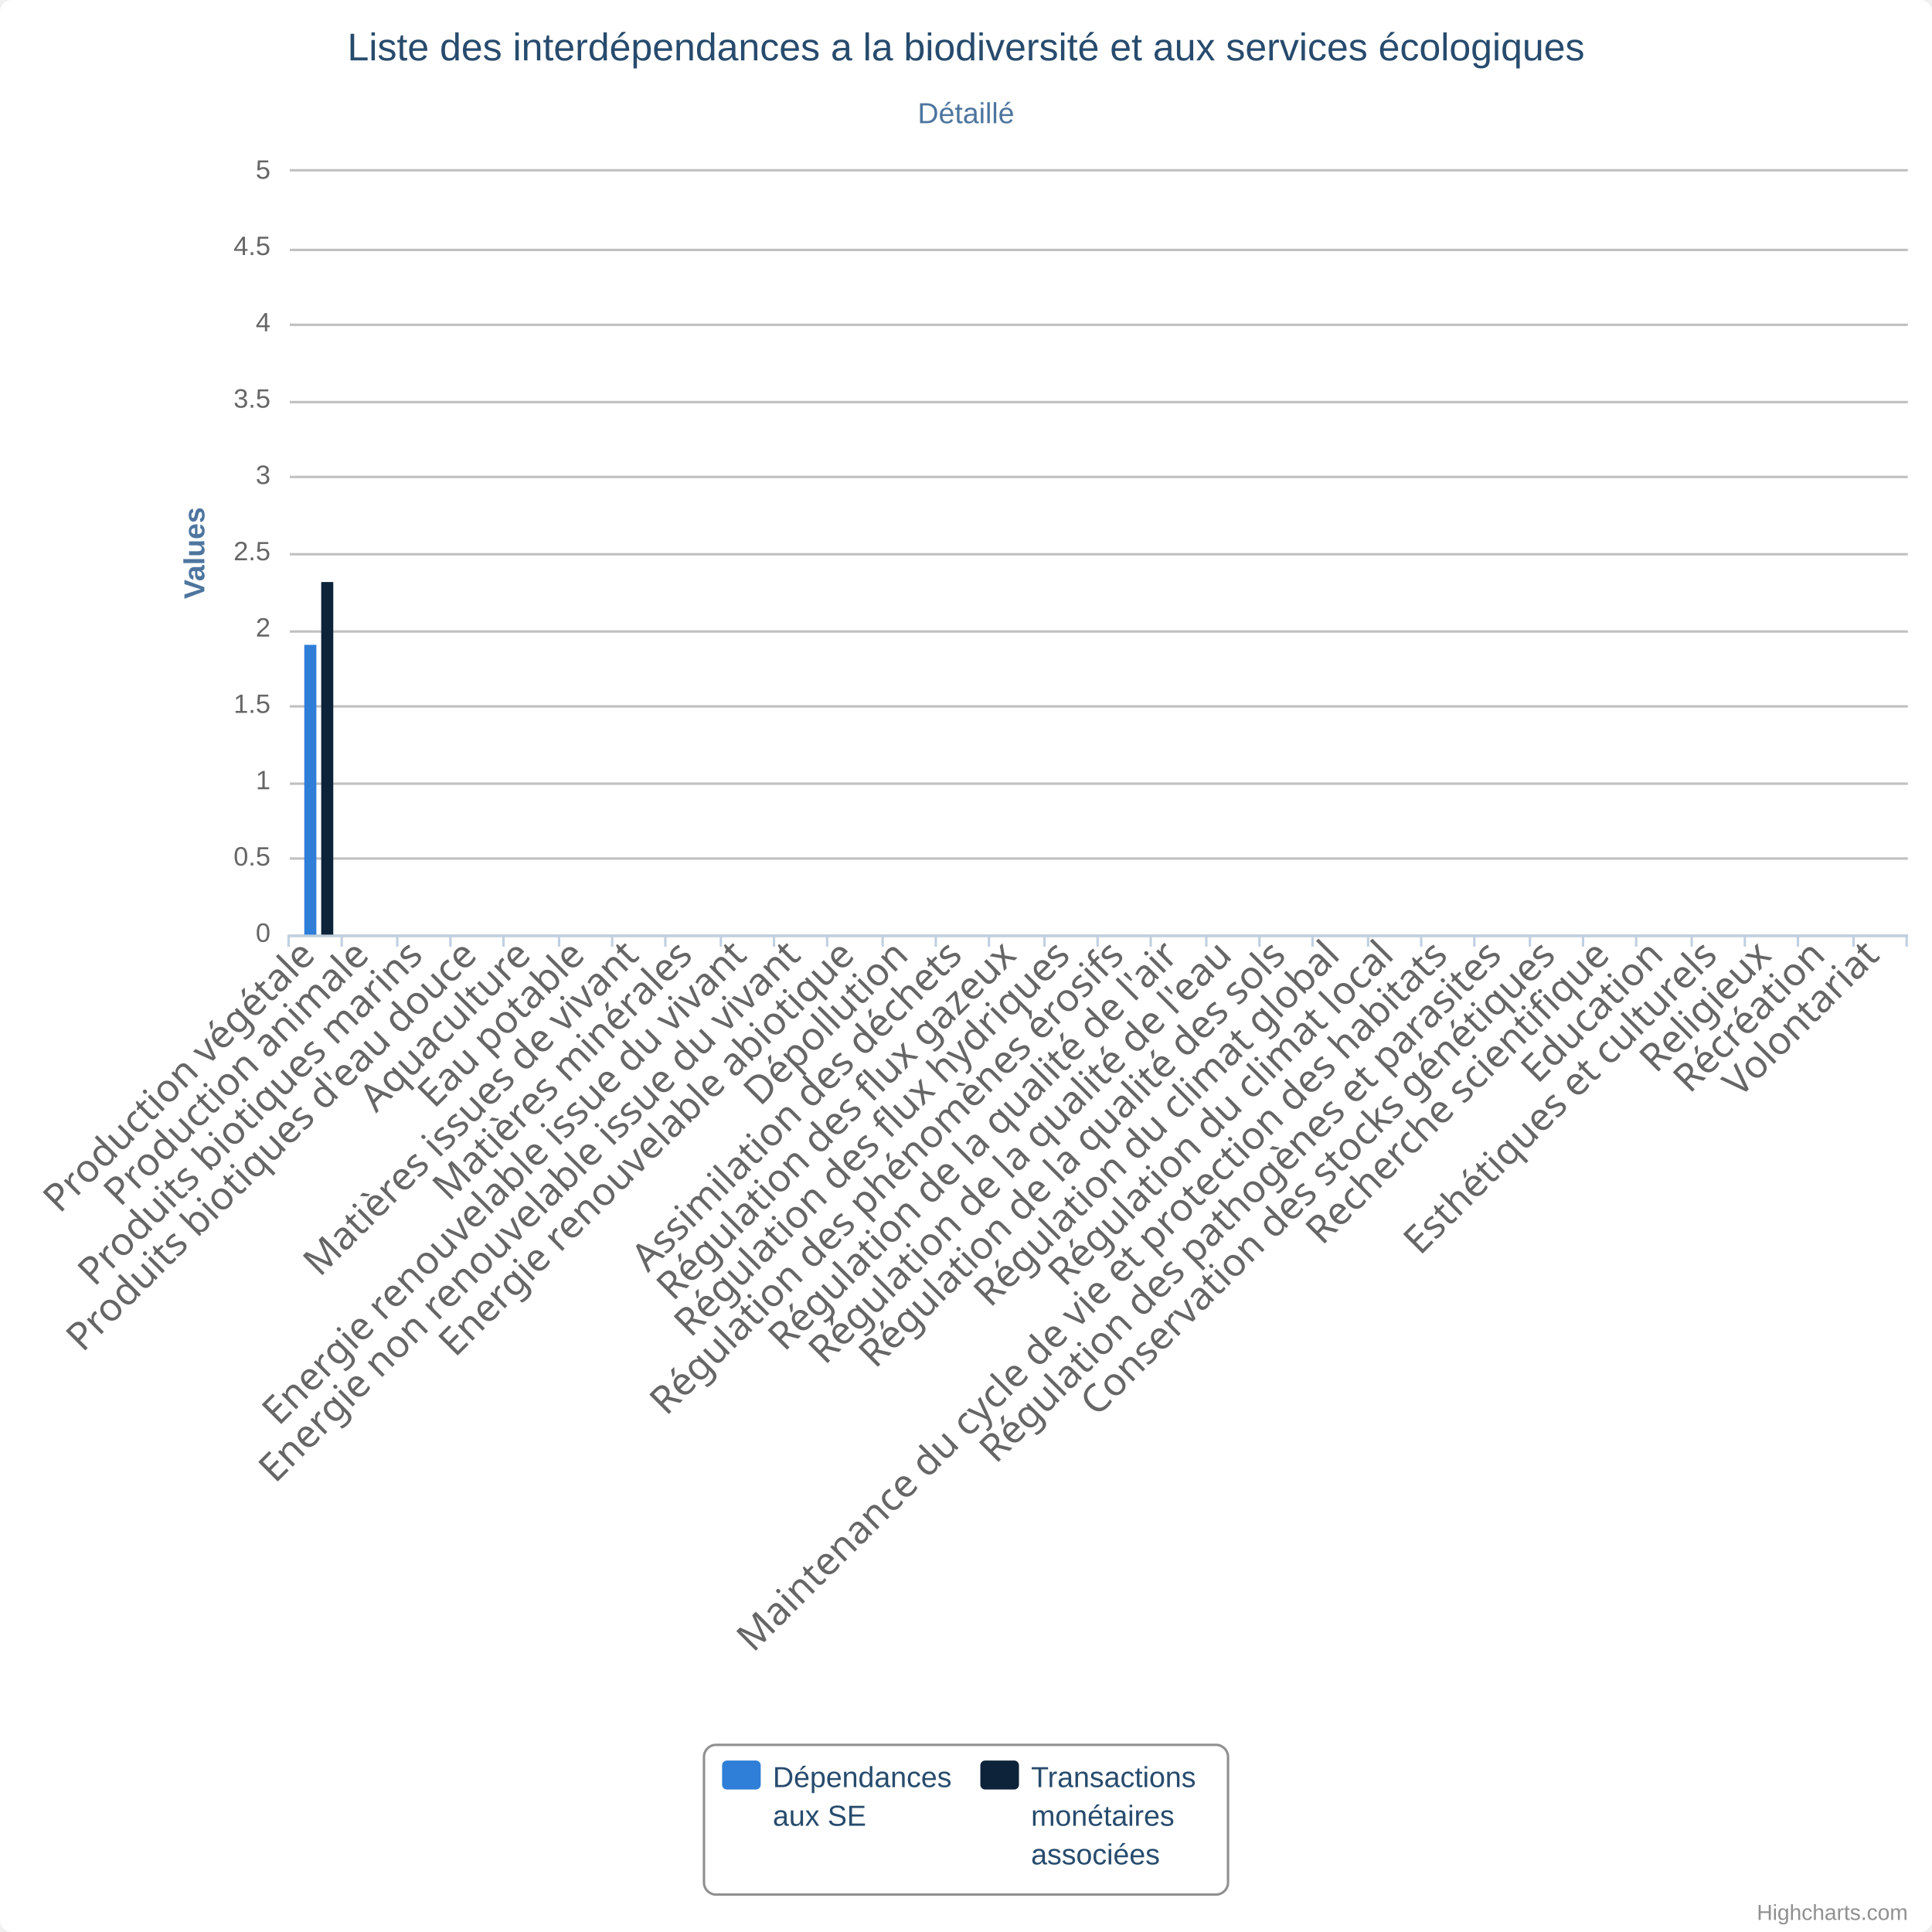
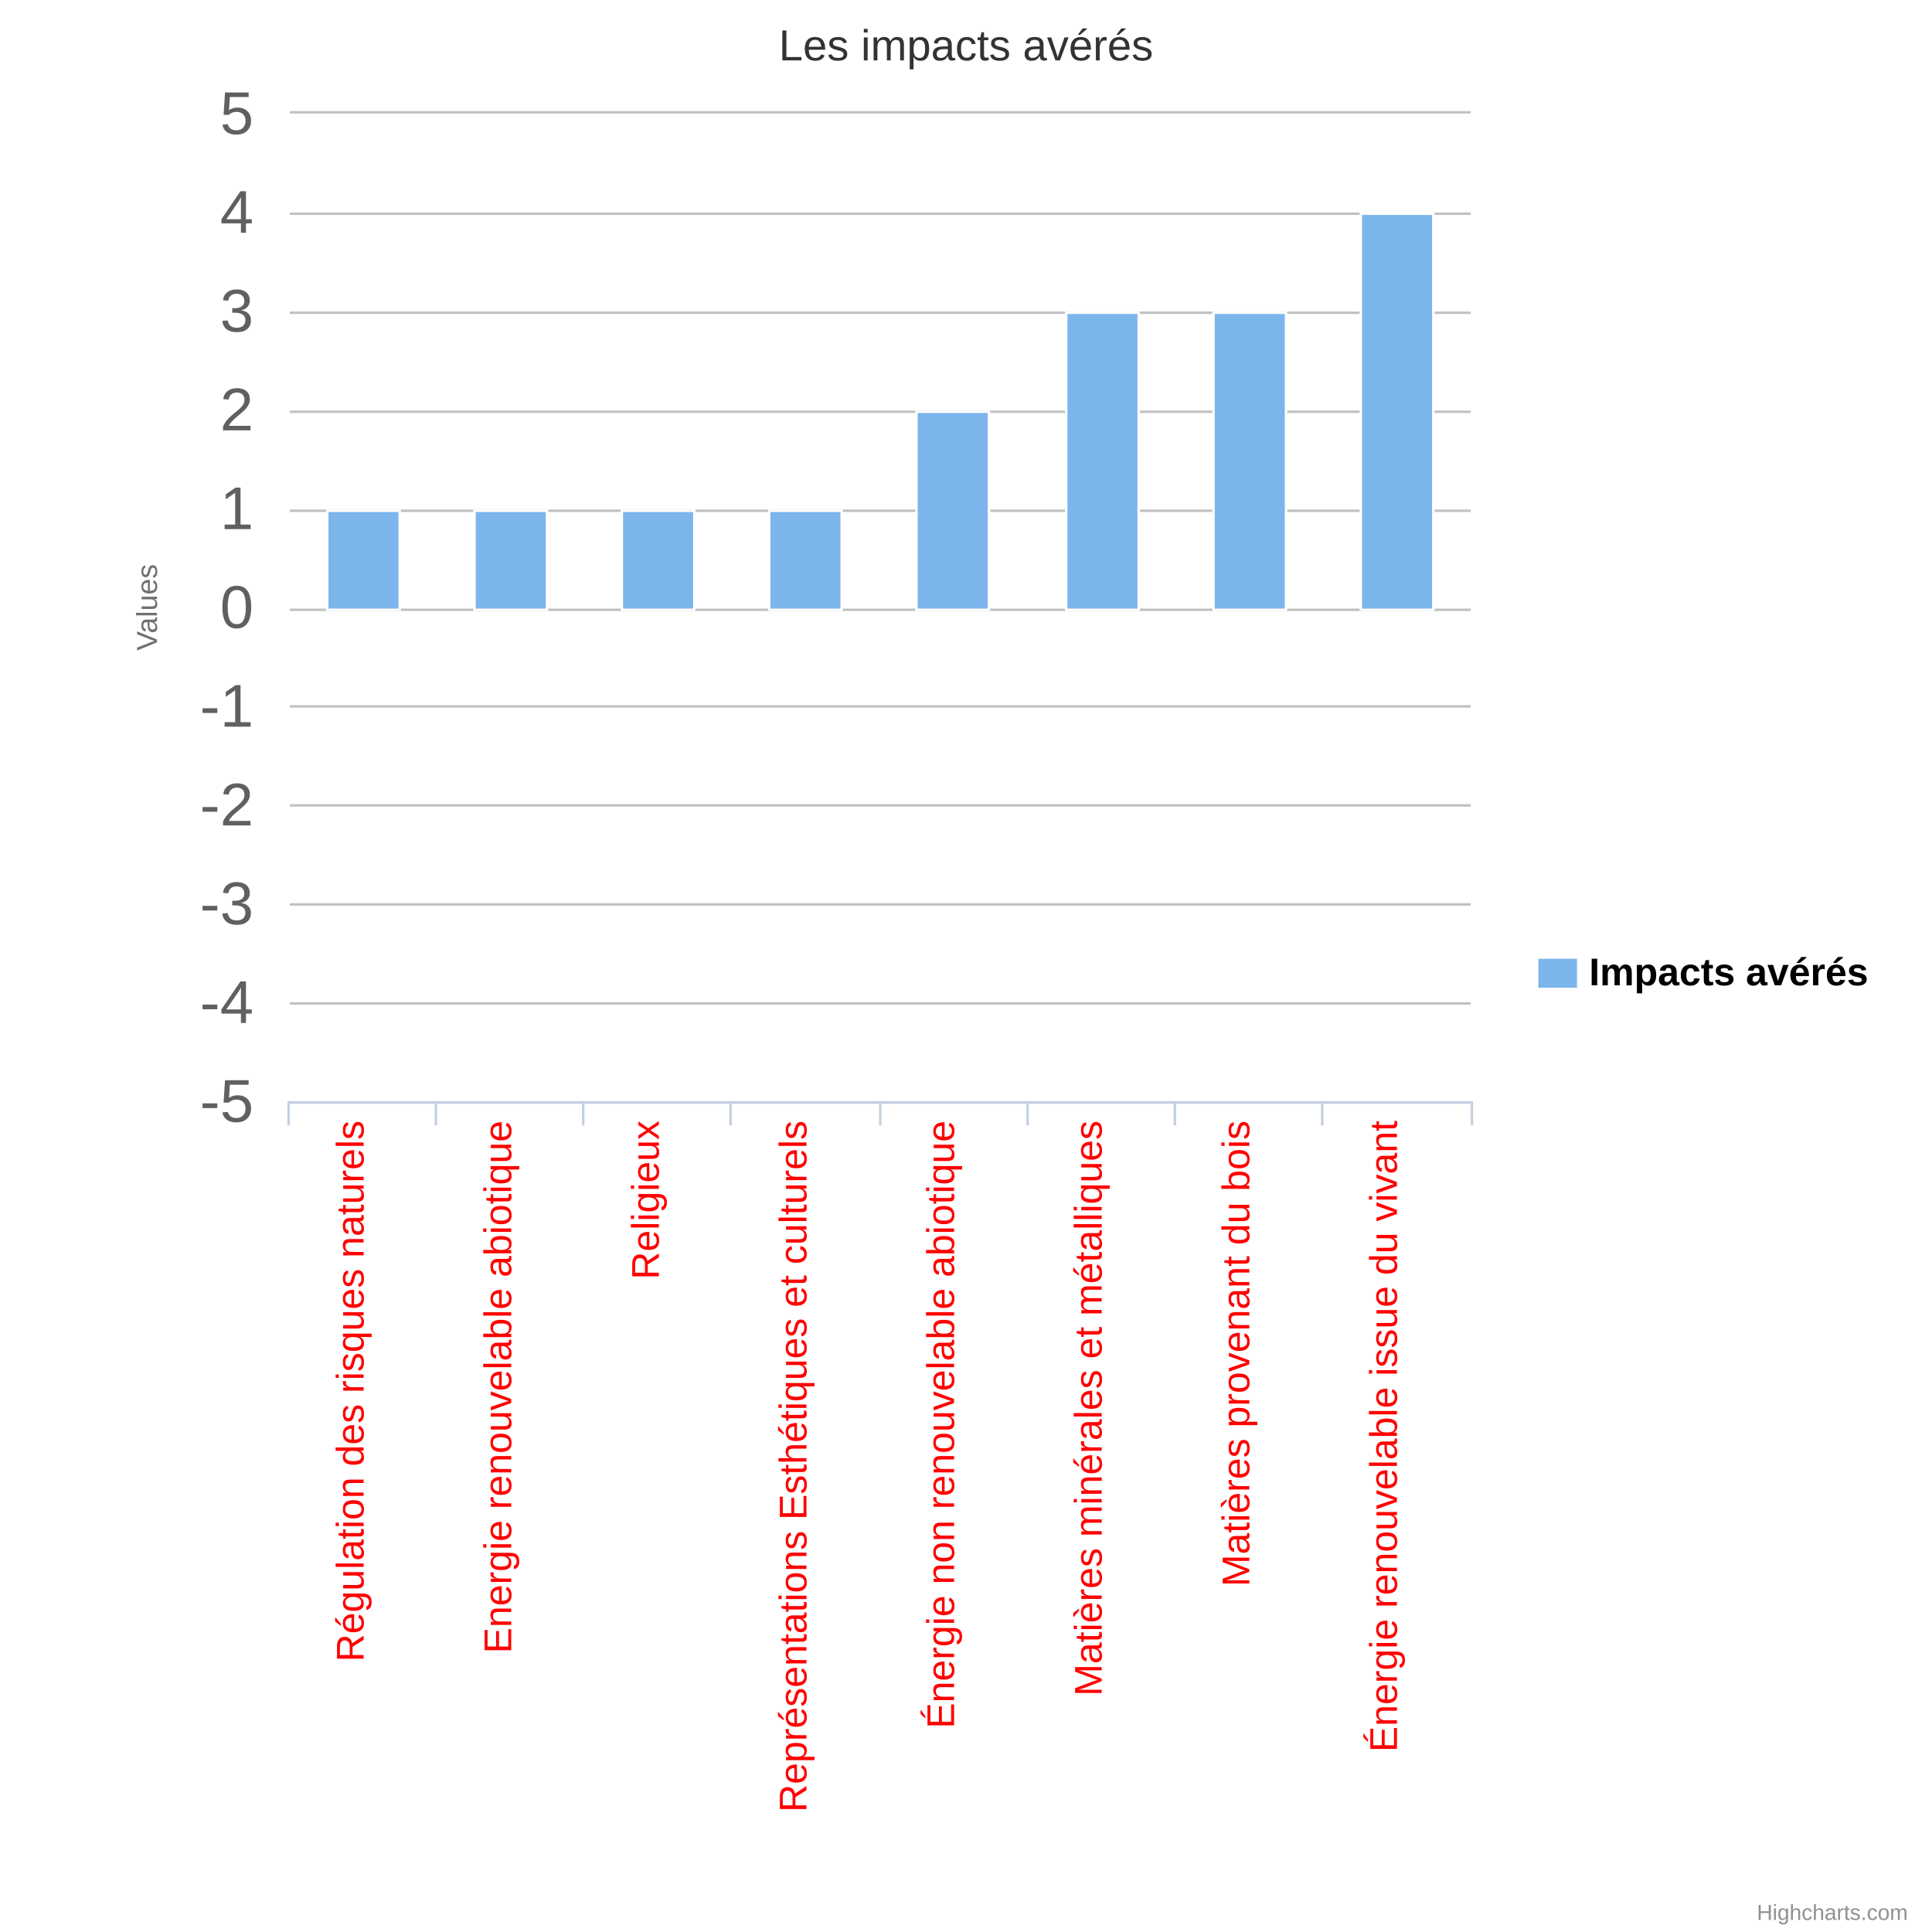
- <svg xmlns="http://www.w3.org/2000/svg" height="800" width="800" version="1.1">
+ <svg xmlns="http://www.w3.org/2000/svg" version="1.1" style="font-family:'lucida grande', 'lucida sans unicode', arial, helvetica, sans-serif;font-size:12px;" width="800" height="800">
  <defs>
-     <clipPath id="highcharts-9">
-       <rect height="316" width="670" y="0" x="0" fill="none" />
+     <clipPath id="highcharts-19">
+       <rect x="0" y="0" width="489" height="409" />
    </clipPath>
  </defs>
-   <rect height="800" width="800" y="0" x="0" fill="#FFFFFF" ry="5" rx="5" />
+   <rect x="0" y="0" width="800" height="800" strokeWidth="0" fill="#FFFFFF" class=" highcharts-background" />
  <g class="highcharts-grid" />
  <g class="highcharts-grid">
-     <path opacity="1" stroke-width="1" stroke="#C0C0C0" d="M 120 355.5 L 790 355.5" fill="none" />
-     <path opacity="1" stroke-width="1" stroke="#C0C0C0" d="M 120 324.5 L 790 324.5" fill="none" />
-     <path opacity="1" stroke-width="1" stroke="#C0C0C0" d="M 120 292.5 L 790 292.5" fill="none" />
-     <path opacity="1" stroke-width="1" stroke="#C0C0C0" d="M 120 261.5 L 790 261.5" fill="none" />
-     <path opacity="1" stroke-width="1" stroke="#C0C0C0" d="M 120 229.5 L 790 229.5" fill="none" />
-     <path opacity="1" stroke-width="1" stroke="#C0C0C0" d="M 120 197.5 L 790 197.5" fill="none" />
-     <path opacity="1" stroke-width="1" stroke="#C0C0C0" d="M 120 166.5 L 790 166.5" fill="none" />
-     <path opacity="1" stroke-width="1" stroke="#C0C0C0" d="M 120 134.5 L 790 134.5" fill="none" />
-     <path opacity="1" stroke-width="1" stroke="#C0C0C0" d="M 120 103.5 L 790 103.5" fill="none" />
-     <path opacity="1" stroke-width="1" stroke="#C0C0C0" d="M 120 70.5 L 790 70.5" fill="none" />
-     <path opacity="1" stroke-width="1" stroke="#C0C0C0" d="M 120 387.5 L 790 387.5" fill="none" />
+     <path fill="none" d="M 120 46.5 L 609 46.5" stroke="#C0C0C0" stroke-width="1" opacity="1" />
+     <path fill="none" d="M 120 88.5 L 609 88.5" stroke="#C0C0C0" stroke-width="1" opacity="1" />
+     <path fill="none" d="M 120 129.5 L 609 129.5" stroke="#C0C0C0" stroke-width="1" opacity="1" />
+     <path fill="none" d="M 120 170.5 L 609 170.5" stroke="#C0C0C0" stroke-width="1" opacity="1" />
+     <path fill="none" d="M 120 211.5 L 609 211.5" stroke="#C0C0C0" stroke-width="1" opacity="1" />
+     <path fill="none" d="M 120 252.5 L 609 252.5" stroke="#C0C0C0" stroke-width="1" opacity="1" />
+     <path fill="none" d="M 120 292.5 L 609 292.5" stroke="#C0C0C0" stroke-width="1" opacity="1" />
+     <path fill="none" d="M 120 333.5 L 609 333.5" stroke="#C0C0C0" stroke-width="1" opacity="1" />
+     <path fill="none" d="M 120 374.5 L 609 374.5" stroke="#C0C0C0" stroke-width="1" opacity="1" />
+     <path fill="none" d="M 120 415.5 L 609 415.5" stroke="#C0C0C0" stroke-width="1" opacity="1" />
+     <path fill="none" d="M 120 456.5 L 609 456.5" stroke="#C0C0C0" stroke-width="1" opacity="1" />
  </g>
  <g class="highcharts-axis">
-     <path opacity="1" stroke-width="1" stroke="#C0D0E0" d="M 164.5 387 L 164.5 392" fill="none" />
-     <path opacity="1" stroke-width="1" stroke="#C0D0E0" d="M 186.5 387 L 186.5 392" fill="none" />
-     <path opacity="1" stroke-width="1" stroke="#C0D0E0" d="M 208.5 387 L 208.5 392" fill="none" />
-     <path opacity="1" stroke-width="1" stroke="#C0D0E0" d="M 231.5 387 L 231.5 392" fill="none" />
-     <path opacity="1" stroke-width="1" stroke="#C0D0E0" d="M 253.5 387 L 253.5 392" fill="none" />
-     <path opacity="1" stroke-width="1" stroke="#C0D0E0" d="M 275.5 387 L 275.5 392" fill="none" />
-     <path opacity="1" stroke-width="1" stroke="#C0D0E0" d="M 298.5 387 L 298.5 392" fill="none" />
-     <path opacity="1" stroke-width="1" stroke="#C0D0E0" d="M 320.5 387 L 320.5 392" fill="none" />
-     <path opacity="1" stroke-width="1" stroke="#C0D0E0" d="M 342.5 387 L 342.5 392" fill="none" />
-     <path opacity="1" stroke-width="1" stroke="#C0D0E0" d="M 365.5 387 L 365.5 392" fill="none" />
-     <path opacity="1" stroke-width="1" stroke="#C0D0E0" d="M 387.5 387 L 387.5 392" fill="none" />
-     <path opacity="1" stroke-width="1" stroke="#C0D0E0" d="M 409.5 387 L 409.5 392" fill="none" />
-     <path opacity="1" stroke-width="1" stroke="#C0D0E0" d="M 432.5 387 L 432.5 392" fill="none" />
-     <path opacity="1" stroke-width="1" stroke="#C0D0E0" d="M 454.5 387 L 454.5 392" fill="none" />
-     <path opacity="1" stroke-width="1" stroke="#C0D0E0" d="M 476.5 387 L 476.5 392" fill="none" />
-     <path opacity="1" stroke-width="1" stroke="#C0D0E0" d="M 499.5 387 L 499.5 392" fill="none" />
-     <path opacity="1" stroke-width="1" stroke="#C0D0E0" d="M 521.5 387 L 521.5 392" fill="none" />
-     <path opacity="1" stroke-width="1" stroke="#C0D0E0" d="M 543.5 387 L 543.5 392" fill="none" />
-     <path opacity="1" stroke-width="1" stroke="#C0D0E0" d="M 566.5 387 L 566.5 392" fill="none" />
-     <path opacity="1" stroke-width="1" stroke="#C0D0E0" d="M 588.5 387 L 588.5 392" fill="none" />
-     <path opacity="1" stroke-width="1" stroke="#C0D0E0" d="M 610.5 387 L 610.5 392" fill="none" />
-     <path opacity="1" stroke-width="1" stroke="#C0D0E0" d="M 633.5 387 L 633.5 392" fill="none" />
-     <path opacity="1" stroke-width="1" stroke="#C0D0E0" d="M 655.5 387 L 655.5 392" fill="none" />
-     <path opacity="1" stroke-width="1" stroke="#C0D0E0" d="M 677.5 387 L 677.5 392" fill="none" />
-     <path opacity="1" stroke-width="1" stroke="#C0D0E0" d="M 700.5 387 L 700.5 392" fill="none" />
-     <path opacity="1" stroke-width="1" stroke="#C0D0E0" d="M 722.5 387 L 722.5 392" fill="none" />
-     <path opacity="1" stroke-width="1" stroke="#C0D0E0" d="M 744.5 387 L 744.5 392" fill="none" />
-     <path opacity="1" stroke-width="1" stroke="#C0D0E0" d="M 767.5 387 L 767.5 392" fill="none" />
-     <path opacity="1" stroke-width="1" stroke="#C0D0E0" d="M 789.5 387 L 789.5 392" fill="none" />
-     <path opacity="1" stroke-width="1" stroke="#C0D0E0" d="M 141.5 387 L 141.5 392" fill="none" />
-     <path stroke-width="1" stroke="#C0D0E0" d="M 119.5 387 L 119.5 392" fill="none" />
-     <path visibility="visible" stroke-width="1" stroke="#C0D0E0" d="M 120 387.5 L 790 387.5" fill="none" />
+     <path fill="none" d="M 241.5 456 L 241.5 466" stroke="#C0D0E0" stroke-width="1" opacity="1" />
+     <path fill="none" d="M 302.5 456 L 302.5 466" stroke="#C0D0E0" stroke-width="1" opacity="1" />
+     <path fill="none" d="M 364.5 456 L 364.5 466" stroke="#C0D0E0" stroke-width="1" opacity="1" />
+     <path fill="none" d="M 425.5 456 L 425.5 466" stroke="#C0D0E0" stroke-width="1" opacity="1" />
+     <path fill="none" d="M 486.5 456 L 486.5 466" stroke="#C0D0E0" stroke-width="1" opacity="1" />
+     <path fill="none" d="M 547.5 456 L 547.5 466" stroke="#C0D0E0" stroke-width="1" opacity="1" />
+     <path fill="none" d="M 609.5 456 L 609.5 466" stroke="#C0D0E0" stroke-width="1" opacity="1" />
+     <path fill="none" d="M 180.5 456 L 180.5 466" stroke="#C0D0E0" stroke-width="1" opacity="1" />
+     <path fill="none" d="M 119.5 456 L 119.5 466" stroke="#C0D0E0" stroke-width="1" opacity="1" />
+     <path fill="none" d="M 120 456.5 L 609 456.5" stroke="#C0D0E0" stroke-width="1" visibility="visible" />
  </g>
  <g class="highcharts-axis">
-     <text visibility="visible" transform="translate(0,0) rotate(270 84.61667 229)" text-anchor="middle" style="font-family:'lucida grande', 'lucida sans unicode', verdana, arial, helvetica, sans-serif;font-size:12px;color:#4d759e;font-weight:bold;fill:#4d759e;" y="229" x="84.617">
-       <tspan x="84.617">Values</tspan>
-     </text>
+     <text x="65" text-anchor="middle" transform="translate(0,0) rotate(270 65 251.5)" class=" highcharts-yaxis-title" style="color:#707070;fill:#707070;" visibility="visible" y="251.5">Values</text>
  </g>
  <g class="highcharts-series-group">
-     <g clip-path="url(#highcharts-9)" style="" transform="translate(120,71) scale(1 1)" visibility="visible" class="highcharts-series highcharts-tracker">
-       <rect ry="0" rx="0" height="121" width="5" y="196" x="6" fill="#2f7ed8" />
-       <rect ry="0" rx="0" height="0" width="5" y="317" x="28" fill="#2f7ed8" />
-       <rect ry="0" rx="0" height="0" width="5" y="317" x="50" fill="#2f7ed8" />
-       <rect ry="0" rx="0" height="0" width="5" y="317" x="73" fill="#2f7ed8" />
-       <rect ry="0" rx="0" height="0" width="5" y="317" x="95" fill="#2f7ed8" />
-       <rect ry="0" rx="0" height="0" width="5" y="317" x="117" fill="#2f7ed8" />
-       <rect ry="0" rx="0" height="0" width="5" y="317" x="140" fill="#2f7ed8" />
-       <rect ry="0" rx="0" height="0" width="5" y="317" x="162" fill="#2f7ed8" />
-       <rect ry="0" rx="0" height="0" width="5" y="317" x="184" fill="#2f7ed8" />
-       <rect ry="0" rx="0" height="0" width="5" y="317" x="207" fill="#2f7ed8" />
-       <rect ry="0" rx="0" height="0" width="5" y="317" x="229" fill="#2f7ed8" />
-       <rect ry="0" rx="0" height="0" width="5" y="317" x="251" fill="#2f7ed8" />
-       <rect ry="0" rx="0" height="0" width="5" y="317" x="274" fill="#2f7ed8" />
-       <rect ry="0" rx="0" height="0" width="5" y="317" x="296" fill="#2f7ed8" />
-       <rect ry="0" rx="0" height="0" width="5" y="317" x="318" fill="#2f7ed8" />
-       <rect ry="0" rx="0" height="0" width="5" y="317" x="341" fill="#2f7ed8" />
-       <rect ry="0" rx="0" height="0" width="5" y="317" x="363" fill="#2f7ed8" />
-       <rect ry="0" rx="0" height="0" width="5" y="317" x="385" fill="#2f7ed8" />
-       <rect ry="0" rx="0" height="0" width="5" y="317" x="408" fill="#2f7ed8" />
-       <rect ry="0" rx="0" height="0" width="5" y="317" x="430" fill="#2f7ed8" />
-       <rect ry="0" rx="0" height="0" width="5" y="317" x="452" fill="#2f7ed8" />
-       <rect ry="0" rx="0" height="0" width="5" y="317" x="475" fill="#2f7ed8" />
-       <rect ry="0" rx="0" height="0" width="5" y="317" x="497" fill="#2f7ed8" />
-       <rect ry="0" rx="0" height="0" width="5" y="317" x="519" fill="#2f7ed8" />
-       <rect ry="0" rx="0" height="0" width="5" y="317" x="542" fill="#2f7ed8" />
-       <rect ry="0" rx="0" height="0" width="5" y="317" x="564" fill="#2f7ed8" />
-       <rect ry="0" rx="0" height="0" width="5" y="317" x="586" fill="#2f7ed8" />
-       <rect ry="0" rx="0" height="0" width="5" y="317" x="609" fill="#2f7ed8" />
-       <rect ry="0" rx="0" height="0" width="5" y="317" x="631" fill="#2f7ed8" />
-       <rect ry="0" rx="0" height="0" width="5" y="317" x="653" fill="#2f7ed8" />
+     <g class="highcharts-series" visibility="visible" transform="translate(120,47) scale(1 1)" clip-path="url(#highcharts-19)">
+       <rect x="15.5" y="164.5" width="30" height="41" fill="#7cb5ec" rx="0" ry="0" stroke="#FFFFFF" stroke-width="1" />
+       <rect x="76.5" y="164.5" width="30" height="41" fill="#7cb5ec" rx="0" ry="0" stroke="#FFFFFF" stroke-width="1" />
+       <rect x="137.5" y="164.5" width="30" height="41" fill="#7cb5ec" rx="0" ry="0" stroke="#FFFFFF" stroke-width="1" />
+       <rect x="198.5" y="164.5" width="30" height="41" fill="#7cb5ec" rx="0" ry="0" stroke="#FFFFFF" stroke-width="1" />
+       <rect x="259.5" y="123.5" width="30" height="82" fill="#7cb5ec" rx="0" ry="0" stroke="#FFFFFF" stroke-width="1" />
+       <rect x="321.5" y="82.5" width="30" height="123" fill="#7cb5ec" rx="0" ry="0" stroke="#FFFFFF" stroke-width="1" />
+       <rect x="382.5" y="82.5" width="30" height="123" fill="#7cb5ec" rx="0" ry="0" stroke="#FFFFFF" stroke-width="1" />
+       <rect x="443.5" y="41.5" width="30" height="164" fill="#7cb5ec" rx="0" ry="0" stroke="#FFFFFF" stroke-width="1" />
    </g>
-     <g clip-path="none" transform="translate(120,71) scale(1 1)" visibility="visible" class="highcharts-markers" />
-     <g clip-path="url(#highcharts-9)" style="" transform="translate(120,71) scale(1 1)" visibility="visible" class="highcharts-series highcharts-tracker">
-       <rect ry="0" rx="0" height="147" width="5" y="170" x="13" fill="#0d233a" />
-       <rect ry="0" rx="0" height="0" width="5" y="317" x="35" fill="#0d233a" />
-       <rect ry="0" rx="0" height="0" width="5" y="317" x="57" fill="#0d233a" />
-       <rect ry="0" rx="0" height="0" width="5" y="317" x="80" fill="#0d233a" />
-       <rect ry="0" rx="0" height="0" width="5" y="317" x="102" fill="#0d233a" />
-       <rect ry="0" rx="0" height="0" width="5" y="317" x="124" fill="#0d233a" />
-       <rect ry="0" rx="0" height="0" width="5" y="317" x="147" fill="#0d233a" />
-       <rect ry="0" rx="0" height="0" width="5" y="317" x="169" fill="#0d233a" />
-       <rect ry="0" rx="0" height="0" width="5" y="317" x="191" fill="#0d233a" />
-       <rect ry="0" rx="0" height="0" width="5" y="317" x="214" fill="#0d233a" />
-       <rect ry="0" rx="0" height="0" width="5" y="317" x="236" fill="#0d233a" />
-       <rect ry="0" rx="0" height="0" width="5" y="317" x="258" fill="#0d233a" />
-       <rect ry="0" rx="0" height="0" width="5" y="317" x="281" fill="#0d233a" />
-       <rect ry="0" rx="0" height="0" width="5" y="317" x="303" fill="#0d233a" />
-       <rect ry="0" rx="0" height="0" width="5" y="317" x="325" fill="#0d233a" />
-       <rect ry="0" rx="0" height="0" width="5" y="317" x="348" fill="#0d233a" />
-       <rect ry="0" rx="0" height="0" width="5" y="317" x="370" fill="#0d233a" />
-       <rect ry="0" rx="0" height="0" width="5" y="317" x="392" fill="#0d233a" />
-       <rect ry="0" rx="0" height="0" width="5" y="317" x="415" fill="#0d233a" />
-       <rect ry="0" rx="0" height="0" width="5" y="317" x="437" fill="#0d233a" />
-       <rect ry="0" rx="0" height="0" width="5" y="317" x="459" fill="#0d233a" />
-       <rect ry="0" rx="0" height="0" width="5" y="317" x="482" fill="#0d233a" />
-       <rect ry="0" rx="0" height="0" width="5" y="317" x="504" fill="#0d233a" />
-       <rect ry="0" rx="0" height="0" width="5" y="317" x="526" fill="#0d233a" />
-       <rect ry="0" rx="0" height="0" width="5" y="317" x="549" fill="#0d233a" />
-       <rect ry="0" rx="0" height="0" width="5" y="317" x="571" fill="#0d233a" />
-       <rect ry="0" rx="0" height="0" width="5" y="317" x="593" fill="#0d233a" />
-       <rect ry="0" rx="0" height="0" width="5" y="317" x="616" fill="#0d233a" />
-       <rect ry="0" rx="0" height="0" width="5" y="317" x="638" fill="#0d233a" />
-       <rect ry="0" rx="0" height="0" width="5" y="317" x="660" fill="#0d233a" />
-     </g>
-     <g clip-path="none" transform="translate(120,71) scale(1 1)" visibility="visible" class="highcharts-markers" />
+     <g class="highcharts-markers" visibility="visible" transform="translate(120,47) scale(1 1)" clip-path="none" />
  </g>
-   <text class="highcharts-title" text-anchor="middle" style="font-family:'lucida grande', 'lucida sans unicode', verdana, arial, helvetica, sans-serif;font-size:16px;color:#274b6d;fill:#274b6d;" y="25" x="400">
-     <tspan x="400">Liste des interdépendances a la biodiversité et aux services écologiques</tspan>
+   <text x="400" text-anchor="middle" class="highcharts-title" style="color:#333333;font-size:18px;fill:#333333;width:736px;" y="25">
+     <tspan>Les impacts avérés</tspan>
  </text>
-   <text class="highcharts-subtitle" text-anchor="middle" style="font-family:'lucida grande', 'lucida sans unicode', verdana, arial, helvetica, sans-serif;font-size:12px;color:#4d759e;fill:#4d759e;" y="51" x="400">
-     <tspan x="400">Détaillé</tspan>
-   </text>
-   <g transform="translate(291,722)" class="highcharts-legend">
-     <rect visibility="visible" stroke-width="1" stroke="#909090" height="62" width="217" y="0.5" x="0.5" fill="none" ry="5" rx="5" />
+   <g class="highcharts-legend" transform="translate(629,386)">
    <g>
      <g>
-         <g transform="translate(8,3)" class="highcharts-legend-item">
-           <text text-anchor="start" style="font-family:'lucida grande', 'lucida sans unicode', verdana, arial, helvetica, sans-serif;font-size:12px;cursor:pointer;color:#274b6d;fill:#274b6d;" y="15" x="21">
-             <tspan x="21">Dépendances</tspan>
-             <tspan x="21" dy="16">aux SE</tspan>
+         <g class="highcharts-legend-item" transform="translate(8,3)">
+           <text x="21" style="color:#000000;font-size:16px;font-weight:bold;cursor:pointer;fill:#000000;" text-anchor="start" y="19">
+             <tspan>Impacts avérés</tspan>
          </text>
-           <rect height="12" width="16" y="4" x="0" fill="#2f7ed8" ry="2" rx="2" />
-         </g>
-         <g transform="translate(114.9333,3)" class="highcharts-legend-item">
-           <text text-anchor="start" style="font-family:'lucida grande', 'lucida sans unicode', verdana, arial, helvetica, sans-serif;font-size:12px;cursor:pointer;color:#274b6d;fill:#274b6d;" y="15" x="21">
-             <tspan x="21">Transactions</tspan>
-             <tspan x="21" dy="16">monétaires</tspan>
-             <tspan x="21" dy="16">associées</tspan>
-           </text>
-           <rect height="12" width="16" y="4" x="0" fill="#0d233a" ry="2" rx="2" />
+           <rect x="0" y="8" width="16" height="12" fill="#7cb5ec" />
        </g>
      </g>
    </g>
  </g>
-   <g class="highcharts-axis-labels">
-     <text opacity="1" transform="translate(0,0) rotate(-45 131.1667 396.3137)" text-anchor="end" style="font-family:verdana, sans-serif;font-size:16px;color:#666;cursor:default;line-height:14px;fill:#666;" y="396.314" x="131.167">
-       <tspan x="131.167">Production végétale</tspan>
+   <g class="highcharts-axis-labels highcharts-xaxis-labels">
+     <text x="150.562" text-anchor="end" transform="translate(0,0) rotate(-90 150.5625 464)" style="color:red;cursor:default;font-size:16px;fill:red;" y="464" opacity="1">
+       <tspan> Régulation des risques naturels</tspan>
    </text>
-     <text opacity="1" transform="translate(0,0) rotate(-45 153.5 396.3137)" text-anchor="end" style="font-family:verdana, sans-serif;font-size:16px;color:#666;cursor:default;line-height:14px;fill:#666;" y="396.314" x="153.5">
-       <tspan x="153.5">Production animale</tspan>
+     <text x="211.688" text-anchor="end" transform="translate(0,0) rotate(-90 211.6875 464)" style="color:red;cursor:default;font-size:16px;fill:red;" y="464" opacity="1">
+       <tspan>Energie renouvelable abiotique</tspan>
    </text>
-     <text opacity="1" transform="translate(0,0) rotate(-45 175.8333 396.3137)" text-anchor="end" style="font-family:verdana, sans-serif;font-size:16px;color:#666;cursor:default;line-height:14px;fill:#666;" y="396.314" x="175.833">
-       <tspan x="175.833">Produits biotiques marins</tspan>
+     <text x="272.812" text-anchor="end" transform="translate(0,0) rotate(-90 272.8125 464)" style="color:red;cursor:default;font-size:16px;fill:red;" y="464" opacity="1">Religieux</text>
+     <text x="333.938" text-anchor="end" transform="translate(0,0) rotate(-90 333.9375 464)" style="color:red;cursor:default;font-size:16px;fill:red;" y="464" opacity="1">
+       <tspan>Représentations Esthétiques et culturels</tspan>
    </text>
-     <text opacity="1" transform="translate(0,0) rotate(-45 198.1667 396.3137)" text-anchor="end" style="font-family:verdana, sans-serif;font-size:16px;color:#666;cursor:default;line-height:14px;fill:#666;" y="396.314" x="198.167">
-       <tspan x="198.167">Produits biotiques d'eau douce</tspan>
+     <text x="395.062" text-anchor="end" transform="translate(0,0) rotate(-90 395.0625 464)" style="color:red;cursor:default;font-size:16px;fill:red;" y="464" opacity="1">
+       <tspan>Énergie non renouvelable abiotique</tspan>
    </text>
-     <text opacity="1" transform="translate(0,0) rotate(-45 220.5 396.3137)" text-anchor="end" style="font-family:verdana, sans-serif;font-size:16px;color:#666;cursor:default;line-height:14px;fill:#666;" y="396.314" x="220.5">
-       <tspan x="220.5">Aquaculture</tspan>
+     <text x="456.188" text-anchor="end" transform="translate(0,0) rotate(-90 456.1875 464)" style="color:red;cursor:default;font-size:16px;fill:red;" y="464" opacity="1">
+       <tspan>Matières minérales et métalliques</tspan>
    </text>
-     <text opacity="1" transform="translate(0,0) rotate(-45 242.8333 396.3137)" text-anchor="end" style="font-family:verdana, sans-serif;font-size:16px;color:#666;cursor:default;line-height:14px;fill:#666;" y="396.314" x="242.833">
-       <tspan x="242.833">Eau potable</tspan>
+     <text x="517.312" text-anchor="end" transform="translate(0,0) rotate(-90 517.3125 464)" style="color:red;cursor:default;font-size:16px;fill:red;" y="464" opacity="1">
+       <tspan>Matières provenant du bois</tspan>
    </text>
-     <text opacity="1" transform="translate(0,0) rotate(-45 265.1667 396.3137)" text-anchor="end" style="font-family:verdana, sans-serif;font-size:16px;color:#666;cursor:default;line-height:14px;fill:#666;" y="396.314" x="265.167">
-       <tspan x="265.167">Matières issues de vivant</tspan>
-     </text>
-     <text opacity="1" transform="translate(0,0) rotate(-45 287.5 396.3137)" text-anchor="end" style="font-family:verdana, sans-serif;font-size:16px;color:#666;cursor:default;line-height:14px;fill:#666;" y="396.314" x="287.5">
-       <tspan x="287.5">Matières minérales</tspan>
-     </text>
-     <text opacity="1" transform="translate(0,0) rotate(-45 309.8333 396.3137)" text-anchor="end" style="font-family:verdana, sans-serif;font-size:16px;color:#666;cursor:default;line-height:14px;fill:#666;" y="396.314" x="309.833">
-       <tspan x="309.833">Energie renouvelable issue du vivant</tspan>
-     </text>
-     <text opacity="1" transform="translate(0,0) rotate(-45 332.1667 396.3137)" text-anchor="end" style="font-family:verdana, sans-serif;font-size:16px;color:#666;cursor:default;line-height:14px;fill:#666;" y="396.314" x="332.167">
-       <tspan x="332.167">Energie non renouvelable issue du  vivant</tspan>
-     </text>
-     <text opacity="1" transform="translate(0,0) rotate(-45 354.5 396.3137)" text-anchor="end" style="font-family:verdana, sans-serif;font-size:16px;color:#666;cursor:default;line-height:14px;fill:#666;" y="396.314" x="354.5">
-       <tspan x="354.5">Energie renouvelable abiotique</tspan>
-     </text>
-     <text opacity="1" transform="translate(0,0) rotate(-45 376.8333 396.3137)" text-anchor="end" style="font-family:verdana, sans-serif;font-size:16px;color:#666;cursor:default;line-height:14px;fill:#666;" y="396.314" x="376.833">
-       <tspan x="376.833">Dépollution</tspan>
-     </text>
-     <text opacity="1" transform="translate(0,0) rotate(-45 399.1667 396.3137)" text-anchor="end" style="font-family:verdana, sans-serif;font-size:16px;color:#666;cursor:default;line-height:14px;fill:#666;" y="396.314" x="399.167">
-       <tspan x="399.167">Assimilation des déchets</tspan>
-     </text>
-     <text opacity="1" transform="translate(0,0) rotate(-45 421.5 396.3137)" text-anchor="end" style="font-family:verdana, sans-serif;font-size:16px;color:#666;cursor:default;line-height:14px;fill:#666;" y="396.314" x="421.5">
-       <tspan x="421.5">Régulation des flux gazeux</tspan>
-     </text>
-     <text opacity="1" transform="translate(0,0) rotate(-45 443.8333 396.3137)" text-anchor="end" style="font-family:verdana, sans-serif;font-size:16px;color:#666;cursor:default;line-height:14px;fill:#666;" y="396.314" x="443.833">
-       <tspan x="443.833">Régulation des flux hydriques</tspan>
-     </text>
-     <text opacity="1" transform="translate(0,0) rotate(-45 466.1667 396.3137)" text-anchor="end" style="font-family:verdana, sans-serif;font-size:16px;color:#666;cursor:default;line-height:14px;fill:#666;" y="396.314" x="466.167">
-       <tspan x="466.167">Régulation des phénomènes érosifs</tspan>
-     </text>
-     <text opacity="1" transform="translate(0,0) rotate(-45 488.5 396.3137)" text-anchor="end" style="font-family:verdana, sans-serif;font-size:16px;color:#666;cursor:default;line-height:14px;fill:#666;" y="396.314" x="488.5">
-       <tspan x="488.5">Régulation de la qualité de l'air</tspan>
-     </text>
-     <text opacity="1" transform="translate(0,0) rotate(-45 510.8333 396.3137)" text-anchor="end" style="font-family:verdana, sans-serif;font-size:16px;color:#666;cursor:default;line-height:14px;fill:#666;" y="396.314" x="510.833">
-       <tspan x="510.833">Régulation de la qualité de l'eau</tspan>
-     </text>
-     <text opacity="1" transform="translate(0,0) rotate(-45 533.1667 396.3137)" text-anchor="end" style="font-family:verdana, sans-serif;font-size:16px;color:#666;cursor:default;line-height:14px;fill:#666;" y="396.314" x="533.167">
-       <tspan x="533.167">Régulation de la qualité des sols</tspan>
-     </text>
-     <text opacity="1" transform="translate(0,0) rotate(-45 555.5 396.3137)" text-anchor="end" style="font-family:verdana, sans-serif;font-size:16px;color:#666;cursor:default;line-height:14px;fill:#666;" y="396.314" x="555.5">
-       <tspan x="555.5">Régulation du climat global</tspan>
-     </text>
-     <text opacity="1" transform="translate(0,0) rotate(-45 577.8333 396.3137)" text-anchor="end" style="font-family:verdana, sans-serif;font-size:16px;color:#666;cursor:default;line-height:14px;fill:#666;" y="396.314" x="577.833">
-       <tspan x="577.833">Régulation du climat local</tspan>
-     </text>
-     <text opacity="1" transform="translate(0,0) rotate(-45 600.1667 396.3137)" text-anchor="end" style="font-family:verdana, sans-serif;font-size:16px;color:#666;cursor:default;line-height:14px;fill:#666;" y="396.314" x="600.167">
-       <tspan x="600.167">Maintenance du cycle de vie et  protection des habitats</tspan>
-     </text>
-     <text opacity="1" transform="translate(0,0) rotate(-45 622.5 396.3137)" text-anchor="end" style="font-family:verdana, sans-serif;font-size:16px;color:#666;cursor:default;line-height:14px;fill:#666;" y="396.314" x="622.5">
-       <tspan x="622.5">Régulation des pathogènes et parasites</tspan>
-     </text>
-     <text opacity="1" transform="translate(0,0) rotate(-45 644.8333 396.3137)" text-anchor="end" style="font-family:verdana, sans-serif;font-size:16px;color:#666;cursor:default;line-height:14px;fill:#666;" y="396.314" x="644.833">
-       <tspan x="644.833">Conservation des stocks génétiques</tspan>
-     </text>
-     <text opacity="1" transform="translate(0,0) rotate(-45 667.1667 396.3137)" text-anchor="end" style="font-family:verdana, sans-serif;font-size:16px;color:#666;cursor:default;line-height:14px;fill:#666;" y="396.314" x="667.167">
-       <tspan x="667.167">Recherche scientifique</tspan>
-     </text>
-     <text opacity="1" transform="translate(0,0) rotate(-45 689.5 396.3137)" text-anchor="end" style="font-family:verdana, sans-serif;font-size:16px;color:#666;cursor:default;line-height:14px;fill:#666;" y="396.314" x="689.5">
-       <tspan x="689.5">Education</tspan>
-     </text>
-     <text opacity="1" transform="translate(0,0) rotate(-45 711.8333 396.3137)" text-anchor="end" style="font-family:verdana, sans-serif;font-size:16px;color:#666;cursor:default;line-height:14px;fill:#666;" y="396.314" x="711.833">
-       <tspan x="711.833">Esthétiques et culturels</tspan>
-     </text>
-     <text opacity="1" transform="translate(0,0) rotate(-45 734.1667 396.3137)" text-anchor="end" style="font-family:verdana, sans-serif;font-size:16px;color:#666;cursor:default;line-height:14px;fill:#666;" y="396.314" x="734.167">
-       <tspan x="734.167">Religieux</tspan>
-     </text>
-     <text opacity="1" transform="translate(0,0) rotate(-45 756.5 396.3137)" text-anchor="end" style="font-family:verdana, sans-serif;font-size:16px;color:#666;cursor:default;line-height:14px;fill:#666;" y="396.314" x="756.5">
-       <tspan x="756.5">Récréation</tspan>
-     </text>
-     <text opacity="1" transform="translate(0,0) rotate(-45 778.8333 396.3137)" text-anchor="end" style="font-family:verdana, sans-serif;font-size:16px;color:#666;cursor:default;line-height:14px;fill:#666;" y="396.314" x="778.833">
-       <tspan x="778.833">Volontariat</tspan>
+     <text x="578.438" text-anchor="end" transform="translate(0,0) rotate(-90 578.4375 464)" style="color:red;cursor:default;font-size:16px;fill:red;" y="464" opacity="1">
+       <tspan>Énergie renouvelable issue du vivant</tspan>
    </text>
  </g>
-   <g class="highcharts-axis-labels">
-     <text opacity="1" text-anchor="end" style="font-family:'lucida grande', 'lucida sans unicode', verdana, arial, helvetica, sans-serif;font-size:11px;color:#666;cursor:default;line-height:14px;fill:#666;" y="390" x="112">
-       <tspan x="112">0</tspan>
-     </text>
-     <text opacity="1" text-anchor="end" style="font-family:'lucida grande', 'lucida sans unicode', verdana, arial, helvetica, sans-serif;font-size:11px;color:#666;cursor:default;line-height:14px;fill:#666;" y="358.4" x="112">
-       <tspan x="112">0.5</tspan>
-     </text>
-     <text opacity="1" text-anchor="end" style="font-family:'lucida grande', 'lucida sans unicode', verdana, arial, helvetica, sans-serif;font-size:11px;color:#666;cursor:default;line-height:14px;fill:#666;" y="326.8" x="112">
-       <tspan x="112">1</tspan>
-     </text>
-     <text opacity="1" text-anchor="end" style="font-family:'lucida grande', 'lucida sans unicode', verdana, arial, helvetica, sans-serif;font-size:11px;color:#666;cursor:default;line-height:14px;fill:#666;" y="295.2" x="112">
-       <tspan x="112">1.5</tspan>
-     </text>
-     <text opacity="1" text-anchor="end" style="font-family:'lucida grande', 'lucida sans unicode', verdana, arial, helvetica, sans-serif;font-size:11px;color:#666;cursor:default;line-height:14px;fill:#666;" y="263.6" x="112">
-       <tspan x="112">2</tspan>
-     </text>
-     <text opacity="1" text-anchor="end" style="font-family:'lucida grande', 'lucida sans unicode', verdana, arial, helvetica, sans-serif;font-size:11px;color:#666;cursor:default;line-height:14px;fill:#666;" y="232" x="112">
-       <tspan x="112">2.5</tspan>
-     </text>
-     <text opacity="1" text-anchor="end" style="font-family:'lucida grande', 'lucida sans unicode', verdana, arial, helvetica, sans-serif;font-size:11px;color:#666;cursor:default;line-height:14px;fill:#666;" y="200.4" x="112">
-       <tspan x="112">3</tspan>
-     </text>
-     <text opacity="1" text-anchor="end" style="font-family:'lucida grande', 'lucida sans unicode', verdana, arial, helvetica, sans-serif;font-size:11px;color:#666;cursor:default;line-height:14px;fill:#666;" y="168.8" x="112">
-       <tspan x="112">3.5</tspan>
-     </text>
-     <text opacity="1" text-anchor="end" style="font-family:'lucida grande', 'lucida sans unicode', verdana, arial, helvetica, sans-serif;font-size:11px;color:#666;cursor:default;line-height:14px;fill:#666;" y="137.2" x="112">
-       <tspan x="112">4</tspan>
-     </text>
-     <text opacity="1" text-anchor="end" style="font-family:'lucida grande', 'lucida sans unicode', verdana, arial, helvetica, sans-serif;font-size:11px;color:#666;cursor:default;line-height:14px;fill:#666;" y="105.6" x="112">
-       <tspan x="112">4.5</tspan>
-     </text>
-     <text opacity="1" text-anchor="end" style="font-family:'lucida grande', 'lucida sans unicode', verdana, arial, helvetica, sans-serif;font-size:11px;color:#666;cursor:default;line-height:14px;fill:#666;" y="74" x="112">
-       <tspan x="112">5</tspan>
-     </text>
+   <g class="highcharts-axis-labels highcharts-yaxis-labels">
+     <text x="105" text-anchor="end" style="width:100px;color:#606060;cursor:default;font-size:25px;fill:#606060;" y="464.5" opacity="1">-5</text>
+     <text x="105" text-anchor="end" style="width:100px;color:#606060;cursor:default;font-size:25px;fill:#606060;" y="423.6" opacity="1">-4</text>
+     <text x="105" text-anchor="end" style="width:100px;color:#606060;cursor:default;font-size:25px;fill:#606060;" y="382.7" opacity="1">-3</text>
+     <text x="105" text-anchor="end" style="width:100px;color:#606060;cursor:default;font-size:25px;fill:#606060;" y="341.8" opacity="1">-2</text>
+     <text x="105" text-anchor="end" style="width:100px;color:#606060;cursor:default;font-size:25px;fill:#606060;" y="300.9" opacity="1">-1</text>
+     <text x="105" text-anchor="end" style="width:100px;color:#606060;cursor:default;font-size:25px;fill:#606060;" y="260" opacity="1">0</text>
+     <text x="105" text-anchor="end" style="width:100px;color:#606060;cursor:default;font-size:25px;fill:#606060;" y="219.1" opacity="1">1</text>
+     <text x="105" text-anchor="end" style="width:100px;color:#606060;cursor:default;font-size:25px;fill:#606060;" y="178.2" opacity="1">2</text>
+     <text x="105" text-anchor="end" style="width:100px;color:#606060;cursor:default;font-size:25px;fill:#606060;" y="137.3" opacity="1">3</text>
+     <text x="105" text-anchor="end" style="width:100px;color:#606060;cursor:default;font-size:25px;fill:#606060;" y="96.4" opacity="1">4</text>
+     <text x="105" text-anchor="end" style="width:100px;color:#606060;cursor:default;font-size:25px;fill:#606060;" y="55.5" opacity="1">5</text>
  </g>
-   <g transform="translate(0,-999)" style="cursor:default;padding:0;white-space:nowrap;" class="highcharts-tooltip">
-     <rect transform="translate(1, 1)" stroke-width="5" stroke-opacity="0.05" stroke="black" fill-opacity="0.85" height="16" width="16" y="0.5" x="0.5" fill="none" ry="3" rx="3" />
-     <rect transform="translate(1, 1)" stroke-width="3" stroke-opacity="0.1" stroke="black" fill-opacity="0.85" height="16" width="16" y="0.5" x="0.5" fill="none" ry="3" rx="3" />
-     <rect transform="translate(1, 1)" stroke-width="1" stroke-opacity="0.15" stroke="black" fill-opacity="0.85" height="16" width="16" y="0.5" x="0.5" fill="none" ry="3" rx="3" />
-     <rect fill-opacity="0.85" height="16" width="16" y="0.5" x="0.5" fill="rgb(255,255,255)" ry="3" rx="3" />
-     <text style="font-family:'lucida grande', 'lucida sans unicode', verdana, arial, helvetica, sans-serif;font-size:12px;color:#333333;fill:#333333;" y="21" x="8" />
+   <g class="highcharts-tooltip" style="cursor:default;padding:0;white-space:nowrap;" transform="translate(0,-9999)">
+     <path fill="none" d="M 3 0 L 13 0 C 16 0 16 0 16 3 L 16 13 C 16 16 16 16 13 16 L 3 16 C 0 16 0 16 0 13 L 0 3 C 0 0 0 0 3 0" stroke="black" stroke-opacity="0.05" stroke-width="5" transform="translate(1, 1)" />
+     <path fill="none" d="M 3 0 L 13 0 C 16 0 16 0 16 3 L 16 13 C 16 16 16 16 13 16 L 3 16 C 0 16 0 16 0 13 L 0 3 C 0 0 0 0 3 0" stroke="black" stroke-opacity="0.1" stroke-width="3" transform="translate(1, 1)" />
+     <path fill="none" d="M 3 0 L 13 0 C 16 0 16 0 16 3 L 16 13 C 16 16 16 16 13 16 L 3 16 C 0 16 0 16 0 13 L 0 3 C 0 0 0 0 3 0" stroke="black" stroke-opacity="0.15" stroke-width="1" transform="translate(1, 1)" />
+     <path fill="rgb(249, 249, 249)" fill-opacity=" .85" d="M 3 0 L 13 0 C 16 0 16 0 16 3 L 16 13 C 16 16 16 16 13 16 L 3 16 C 0 16 0 16 0 13 L 0 3 C 0 0 0 0 3 0" />
+     <text x="8" style="font-size:12px;color:#333333;fill:#333333;" y="21" />
  </g>
-   <text text-anchor="end" style="font-family:'lucida grande', 'lucida sans unicode', verdana, arial, helvetica, sans-serif;font-size:9px;cursor:pointer;color:#909090;fill:#909090;" y="795" x="790">
-     <tspan x="790">Highcharts.com</tspan>
-   </text>
+   <text x="790" text-anchor="end" style="cursor:pointer;color:#909090;font-size:9px;fill:#909090;" y="795">Highcharts.com</text>
</svg>
